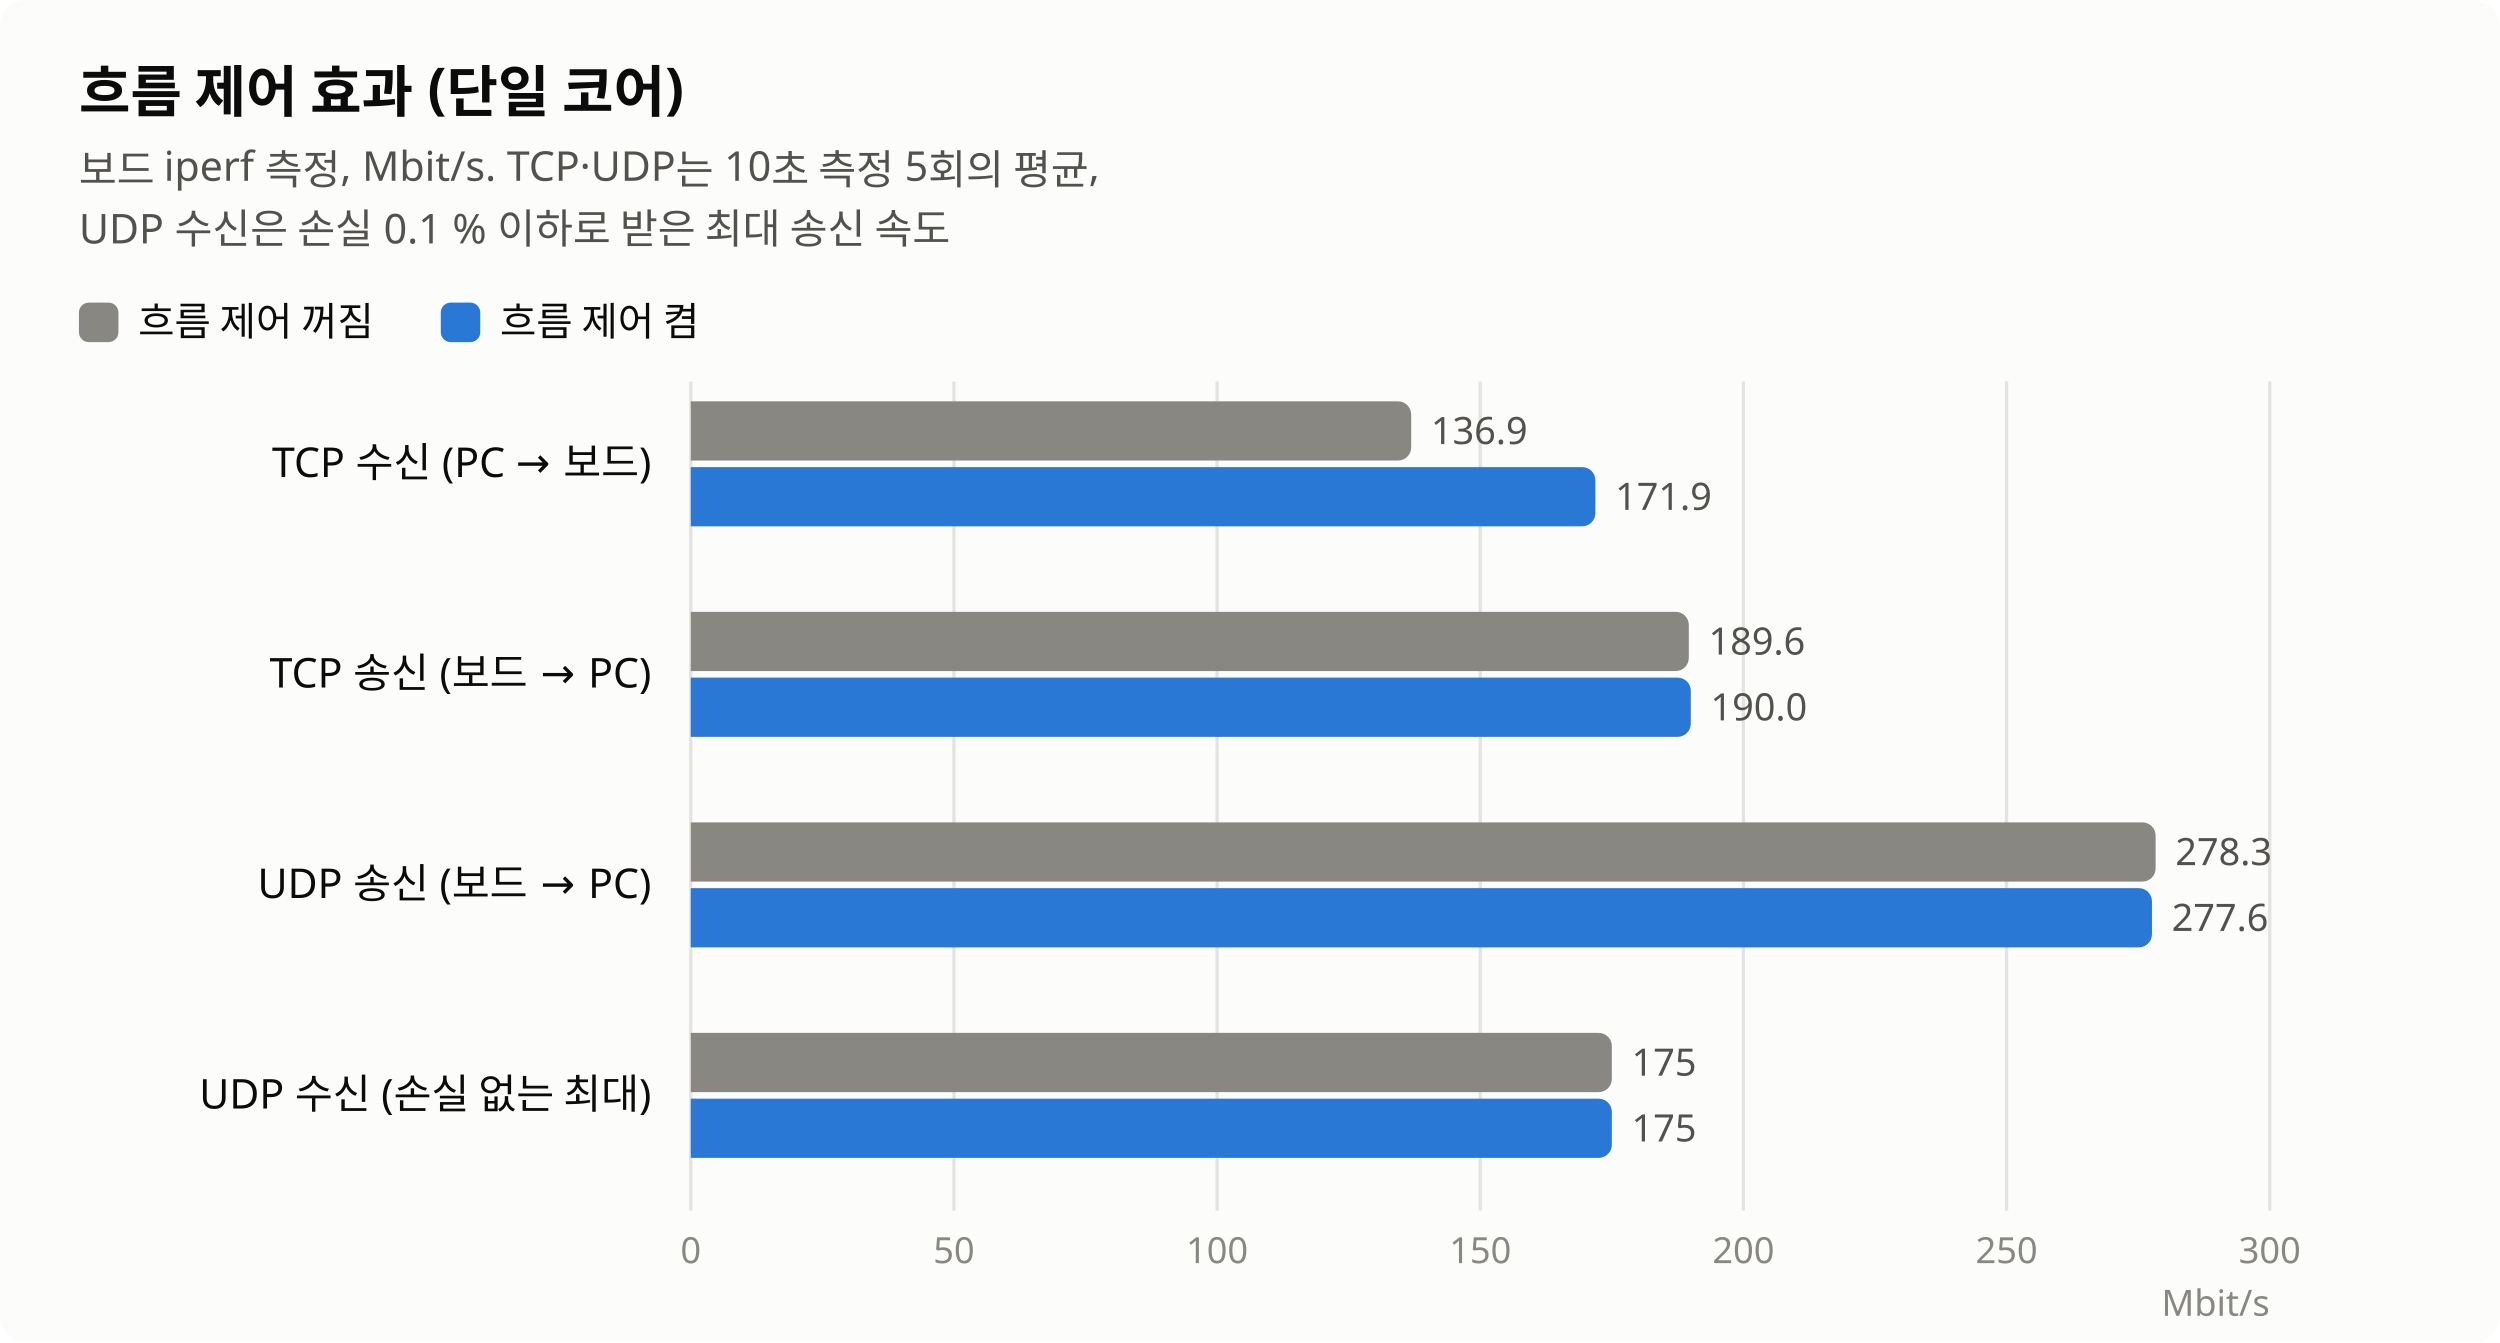
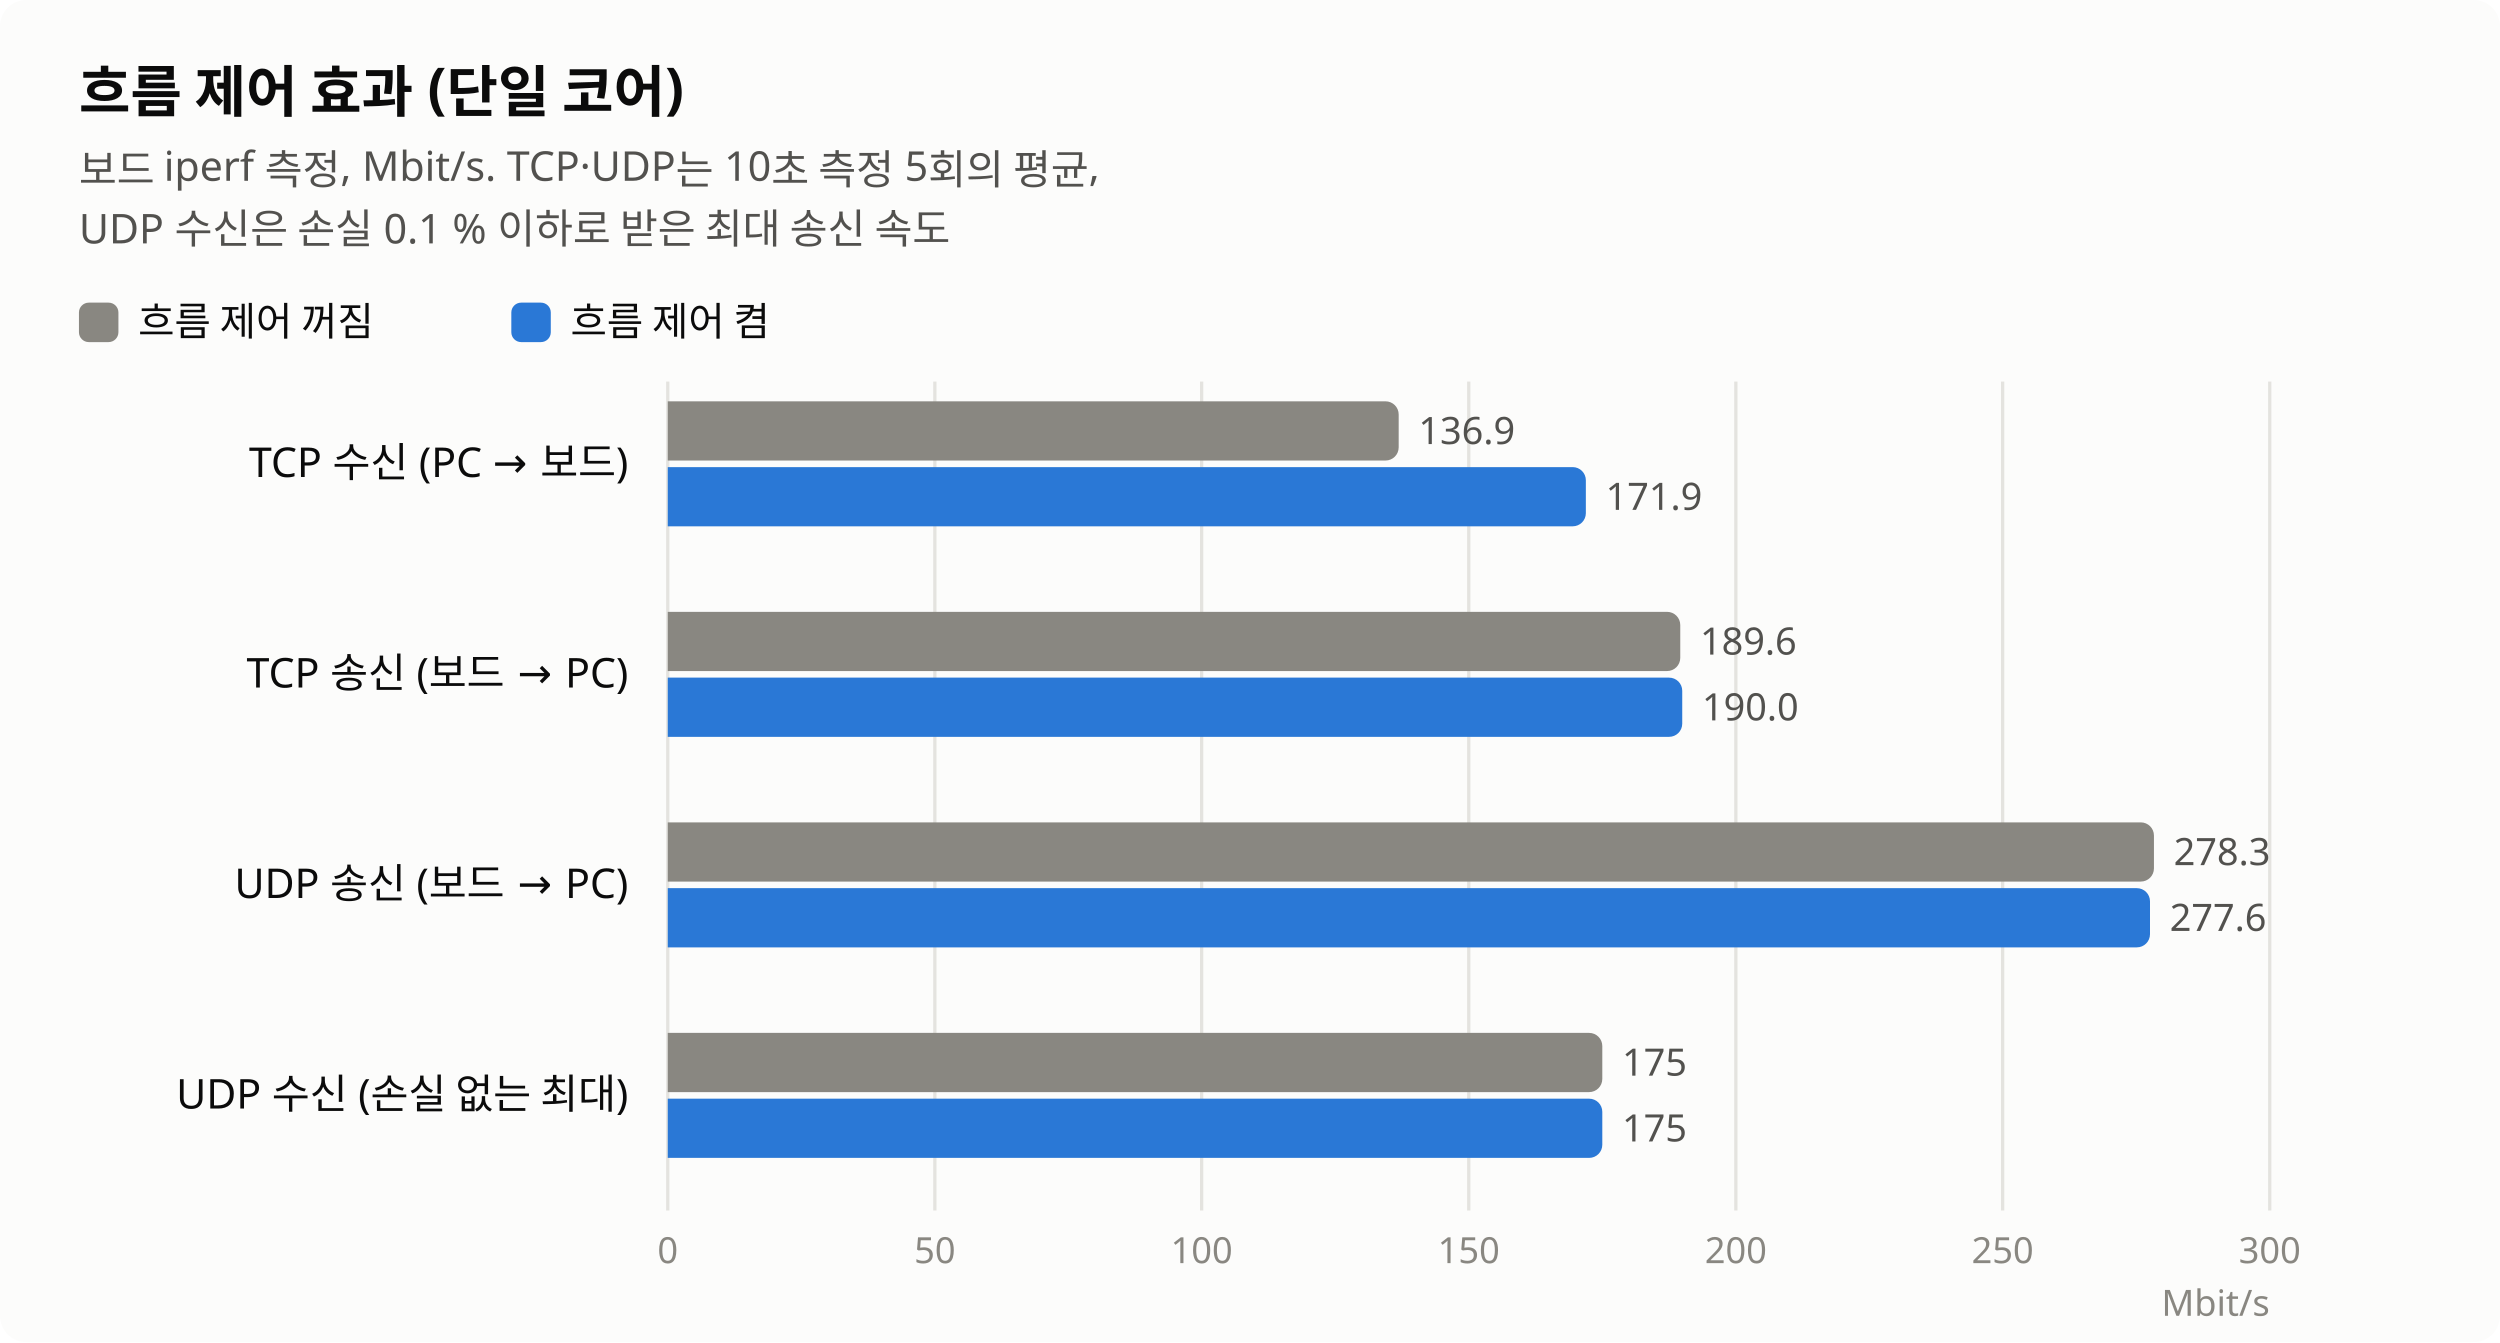
<svg xmlns="http://www.w3.org/2000/svg" width="760" height="408" viewBox="0 0 760 408" font-family="'Noto Sans KR','Malgun Gothic','Apple SD Gothic Neo',sans-serif">
  <rect width="760" height="408" rx="8" fill="#fcfcfb" />
  <text x="24" y="34" font-size="17" font-weight="600" fill="#0b0b0b">흐름 제어 효과 (단일 코어)</text>
  <text x="24" y="56" font-size="12.5" fill="#52514e">보드 iperf 측정, Mbit/s. TCP·UDP는 10초 측정 5회의 평균,</text>
  <text x="24" y="74" font-size="12.5" fill="#52514e">UDP 수신은 손실 0.1 % 이하로 받은 최대 송신 속도</text>
  <rect x="24" y="92" width="12" height="12" rx="3" fill="#898781" />
  <text x="42" y="102" font-size="12" fill="#0b0b0b">흐름 제어 꺼짐</text>
-   <rect x="134" y="92" width="12" height="12" rx="3" fill="#2a78d6" />
-   <text x="152" y="102" font-size="12" fill="#0b0b0b">흐름 제어 켬</text>
-   <line x1="210.0" y1="116" x2="210.0" y2="368" stroke="#e4e3df" stroke-width="1" />
-   <text x="210.0" y="384" font-size="11" fill="#898781" text-anchor="middle">0</text>
-   <line x1="290.0" y1="116" x2="290.0" y2="368" stroke="#e4e3df" stroke-width="1" />
-   <text x="290.0" y="384" font-size="11" fill="#898781" text-anchor="middle">50</text>
-   <line x1="370.0" y1="116" x2="370.0" y2="368" stroke="#e4e3df" stroke-width="1" />
-   <text x="370.0" y="384" font-size="11" fill="#898781" text-anchor="middle">100</text>
-   <line x1="450.0" y1="116" x2="450.0" y2="368" stroke="#e4e3df" stroke-width="1" />
-   <text x="450.0" y="384" font-size="11" fill="#898781" text-anchor="middle">150</text>
-   <line x1="530.0" y1="116" x2="530.0" y2="368" stroke="#e4e3df" stroke-width="1" />
-   <text x="530.0" y="384" font-size="11" fill="#898781" text-anchor="middle">200</text>
-   <line x1="610.0" y1="116" x2="610.0" y2="368" stroke="#e4e3df" stroke-width="1" />
-   <text x="610.0" y="384" font-size="11" fill="#898781" text-anchor="middle">250</text>
+   <rect x="155.44" y="92" width="12" height="12" rx="3" fill="#2a78d6" />
+   <text x="173.44" y="102" font-size="12" fill="#0b0b0b">흐름 제어 켬</text>
+   <line x1="203.0" y1="116" x2="203.0" y2="368" stroke="#e4e3df" stroke-width="1" />
+   <text x="203.0" y="384" font-size="11" fill="#898781" text-anchor="middle">0</text>
+   <line x1="284.2" y1="116" x2="284.2" y2="368" stroke="#e4e3df" stroke-width="1" />
+   <text x="284.2" y="384" font-size="11" fill="#898781" text-anchor="middle">50</text>
+   <line x1="365.3" y1="116" x2="365.3" y2="368" stroke="#e4e3df" stroke-width="1" />
+   <text x="365.3" y="384" font-size="11" fill="#898781" text-anchor="middle">100</text>
+   <line x1="446.5" y1="116" x2="446.5" y2="368" stroke="#e4e3df" stroke-width="1" />
+   <text x="446.5" y="384" font-size="11" fill="#898781" text-anchor="middle">150</text>
+   <line x1="527.7" y1="116" x2="527.7" y2="368" stroke="#e4e3df" stroke-width="1" />
+   <text x="527.7" y="384" font-size="11" fill="#898781" text-anchor="middle">200</text>
+   <line x1="608.8" y1="116" x2="608.8" y2="368" stroke="#e4e3df" stroke-width="1" />
+   <text x="608.8" y="384" font-size="11" fill="#898781" text-anchor="middle">250</text>
  <line x1="690.0" y1="116" x2="690.0" y2="368" stroke="#e4e3df" stroke-width="1" />
  <text x="690.0" y="384" font-size="11" fill="#898781" text-anchor="middle">300</text>
  <text x="690.0" y="400" font-size="11" fill="#898781" text-anchor="end">Mbit/s</text>
-   <text x="198" y="145.0" font-size="12.5" fill="#0b0b0b" text-anchor="end">TCP 수신 (PC → 보드)</text>
-   <path d="M210,122 h215.0 a4,4 0 0 1 4,4 v10 a4,4 0 0 1 -4,4 h-215.0 z" fill="#898781" />
-   <text x="435.0" y="135" font-size="11.5" fill="#52514e">136.9</text>
-   <path d="M210,142 h271.0 a4,4 0 0 1 4,4 v10 a4,4 0 0 1 -4,4 h-271.0 z" fill="#2a78d6" />
-   <text x="491.0" y="155" font-size="11.5" fill="#52514e">171.9</text>
-   <text x="198" y="209.0" font-size="12.5" fill="#0b0b0b" text-anchor="end">TCP 송신 (보드 → PC)</text>
-   <path d="M210,186 h299.4 a4,4 0 0 1 4,4 v10 a4,4 0 0 1 -4,4 h-299.4 z" fill="#898781" />
-   <text x="519.4" y="199" font-size="11.5" fill="#52514e">189.6</text>
-   <path d="M210,206 h300.0 a4,4 0 0 1 4,4 v10 a4,4 0 0 1 -4,4 h-300.0 z" fill="#2a78d6" />
-   <text x="520.0" y="219" font-size="11.5" fill="#52514e">190.0</text>
-   <text x="198" y="273.0" font-size="12.5" fill="#0b0b0b" text-anchor="end">UDP 송신 (보드 → PC)</text>
-   <path d="M210,250 h441.3 a4,4 0 0 1 4,4 v10 a4,4 0 0 1 -4,4 h-441.3 z" fill="#898781" />
-   <text x="661.3" y="263" font-size="11.5" fill="#52514e">278.3</text>
-   <path d="M210,270 h440.2 a4,4 0 0 1 4,4 v10 a4,4 0 0 1 -4,4 h-440.2 z" fill="#2a78d6" />
-   <text x="660.2" y="283" font-size="11.5" fill="#52514e">277.6</text>
-   <text x="198" y="337.0" font-size="12.5" fill="#0b0b0b" text-anchor="end">UDP 수신 (손실 없는 최대)</text>
-   <path d="M210,314 h276.0 a4,4 0 0 1 4,4 v10 a4,4 0 0 1 -4,4 h-276.0 z" fill="#898781" />
-   <text x="496.0" y="327" font-size="11.5" fill="#52514e">175</text>
-   <path d="M210,334 h276.0 a4,4 0 0 1 4,4 v10 a4,4 0 0 1 -4,4 h-276.0 z" fill="#2a78d6" />
-   <text x="496.0" y="347" font-size="11.5" fill="#52514e">175</text>
+   <text x="191" y="145.0" font-size="12.5" fill="#0b0b0b" text-anchor="end">TCP 수신 (PC → 보드)</text>
+   <path d="M203,122 h218.2 a4,4 0 0 1 4,4 v10 a4,4 0 0 1 -4,4 h-218.2 z" fill="#898781" />
+   <text x="431.2" y="135" font-size="11.5" fill="#52514e">136.9</text>
+   <path d="M203,142 h275.1 a4,4 0 0 1 4,4 v10 a4,4 0 0 1 -4,4 h-275.1 z" fill="#2a78d6" />
+   <text x="488.1" y="155" font-size="11.5" fill="#52514e">171.9</text>
+   <text x="191" y="209.0" font-size="12.5" fill="#0b0b0b" text-anchor="end">TCP 송신 (보드 → PC)</text>
+   <path d="M203,186 h303.8 a4,4 0 0 1 4,4 v10 a4,4 0 0 1 -4,4 h-303.8 z" fill="#898781" />
+   <text x="516.8" y="199" font-size="11.5" fill="#52514e">189.6</text>
+   <path d="M203,206 h304.4 a4,4 0 0 1 4,4 v10 a4,4 0 0 1 -4,4 h-304.4 z" fill="#2a78d6" />
+   <text x="517.4" y="219" font-size="11.5" fill="#52514e">190.0</text>
+   <text x="191" y="273.0" font-size="12.5" fill="#0b0b0b" text-anchor="end">UDP 송신 (보드 → PC)</text>
+   <path d="M203,250 h447.8 a4,4 0 0 1 4,4 v10 a4,4 0 0 1 -4,4 h-447.8 z" fill="#898781" />
+   <text x="660.8" y="263" font-size="11.5" fill="#52514e">278.3</text>
+   <path d="M203,270 h446.6 a4,4 0 0 1 4,4 v10 a4,4 0 0 1 -4,4 h-446.6 z" fill="#2a78d6" />
+   <text x="659.6" y="283" font-size="11.5" fill="#52514e">277.6</text>
+   <text x="191" y="337.0" font-size="12.5" fill="#0b0b0b" text-anchor="end">UDP 수신 (손실 없는 최대)</text>
+   <path d="M203,314 h280.1 a4,4 0 0 1 4,4 v10 a4,4 0 0 1 -4,4 h-280.1 z" fill="#898781" />
+   <text x="493.1" y="327" font-size="11.5" fill="#52514e">175</text>
+   <path d="M203,334 h280.1 a4,4 0 0 1 4,4 v10 a4,4 0 0 1 -4,4 h-280.1 z" fill="#2a78d6" />
+   <text x="493.1" y="347" font-size="11.5" fill="#52514e">175</text>
</svg>
